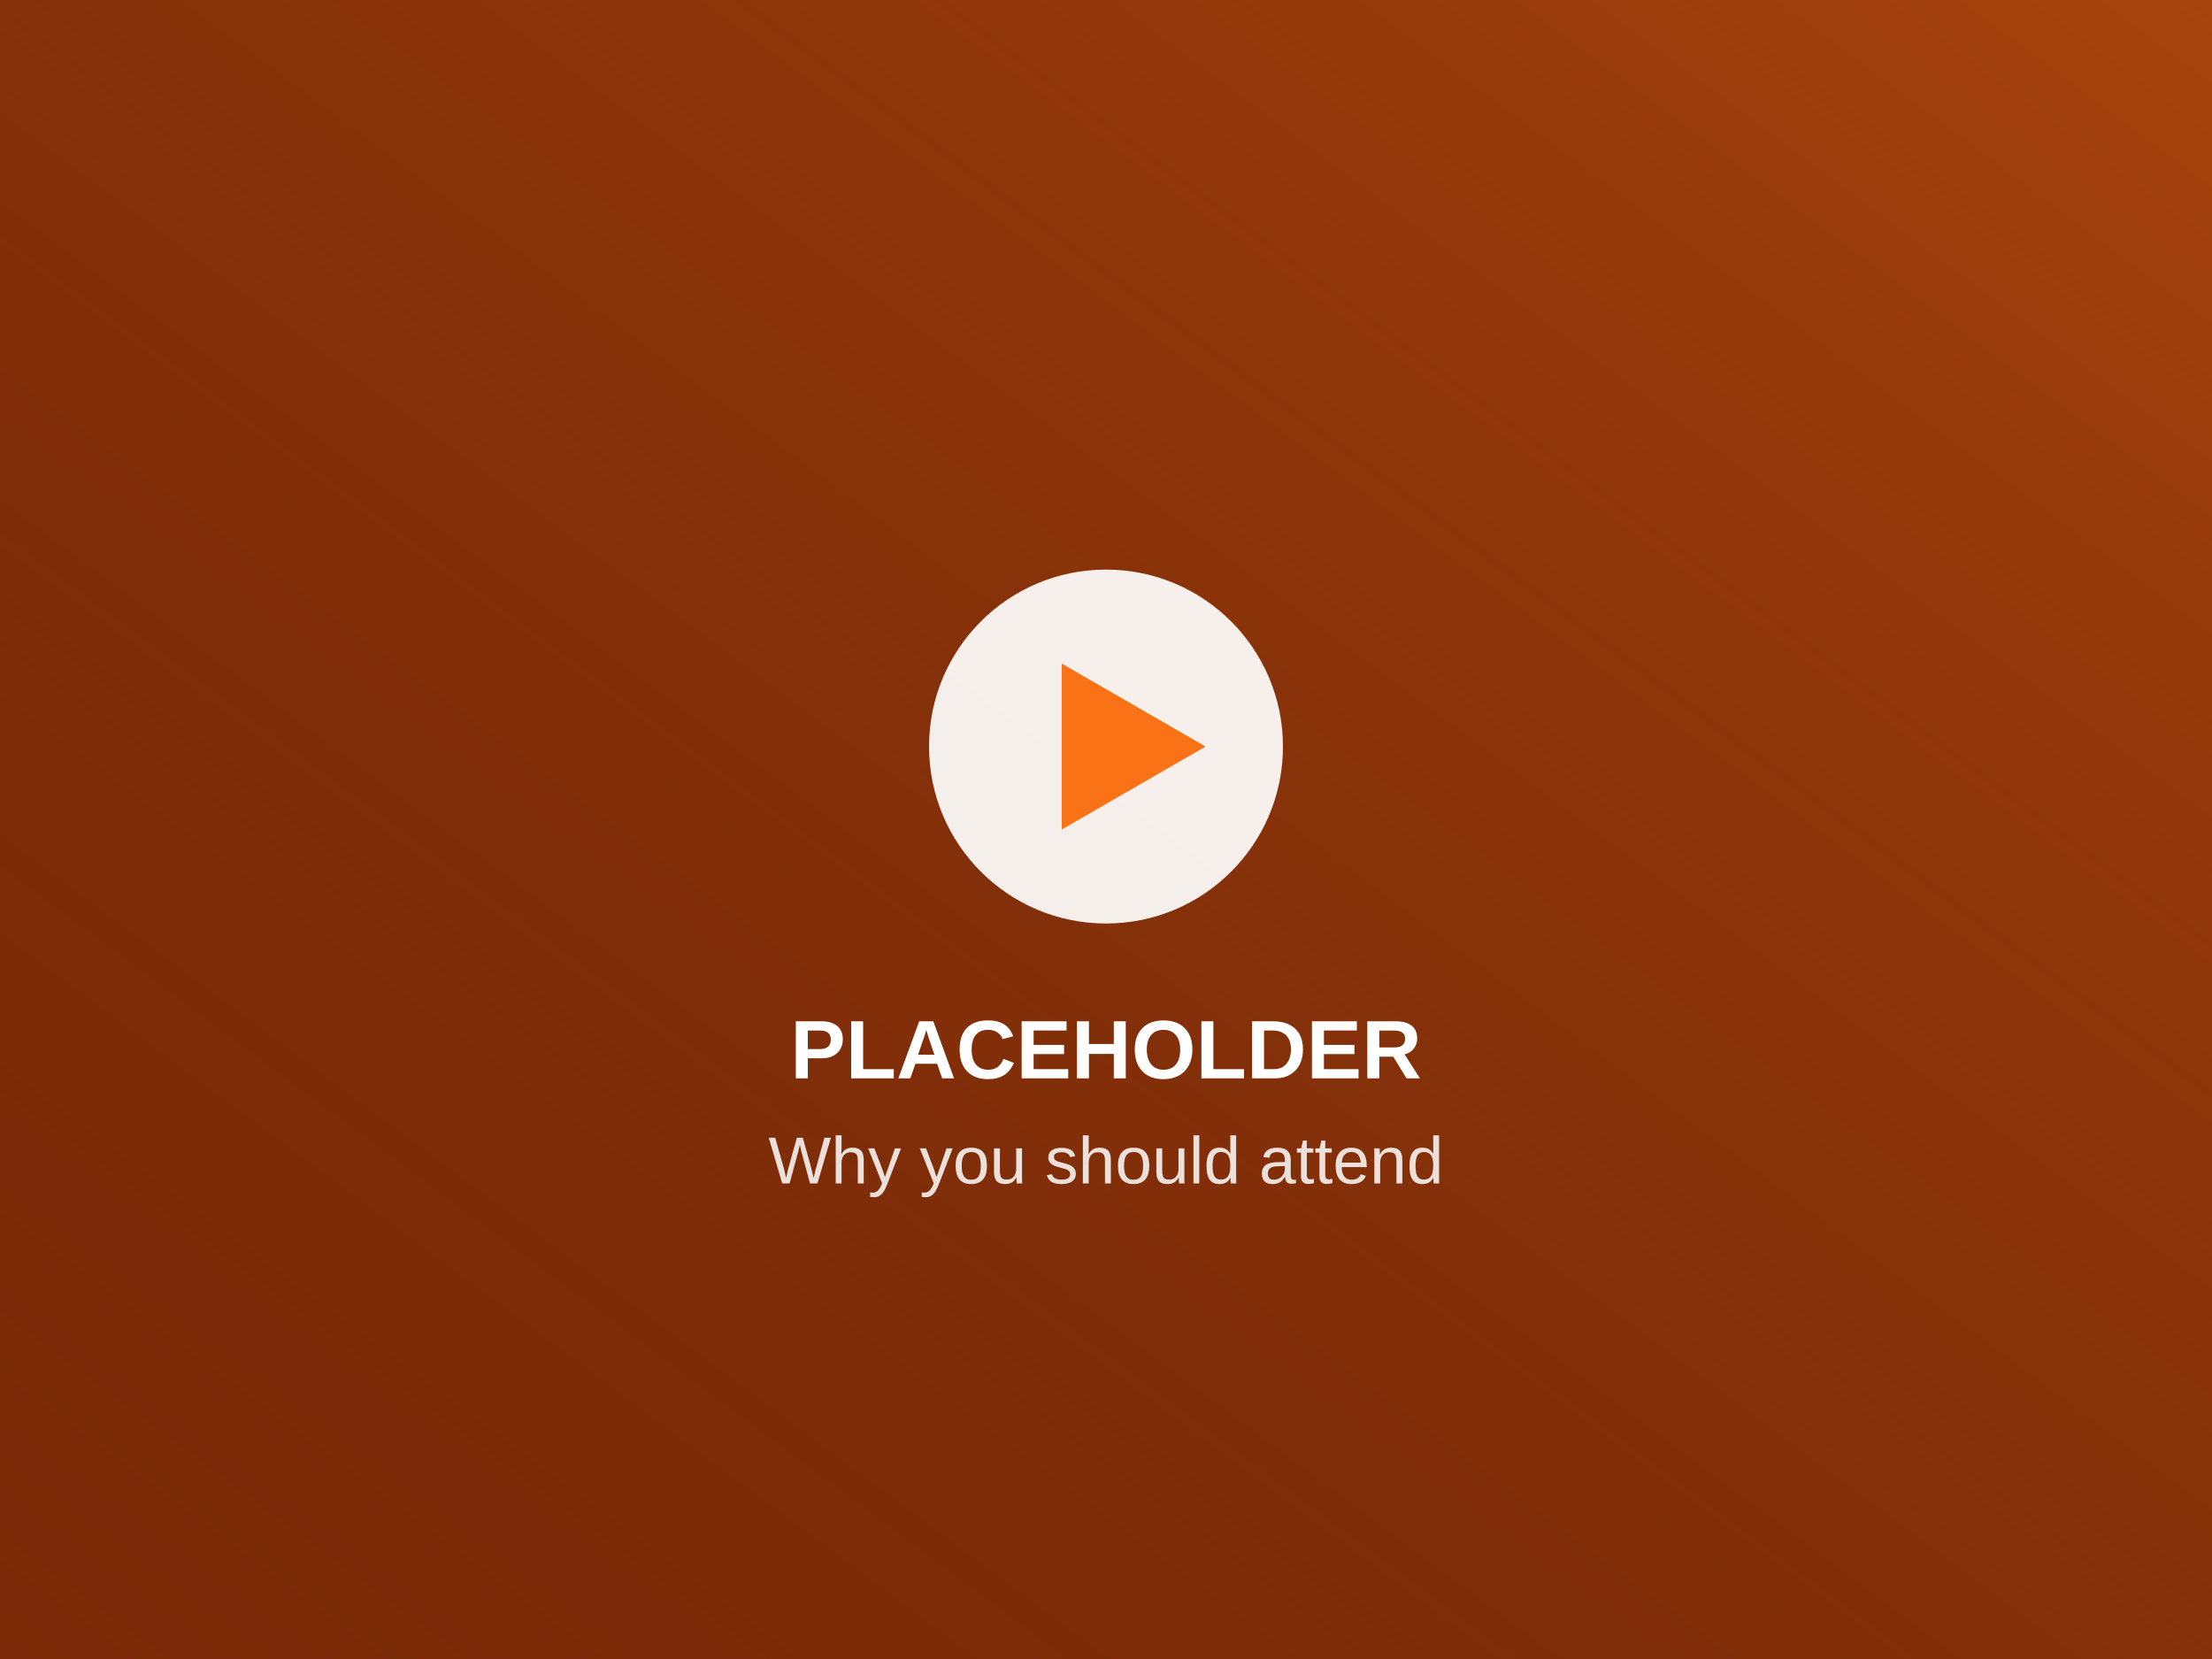
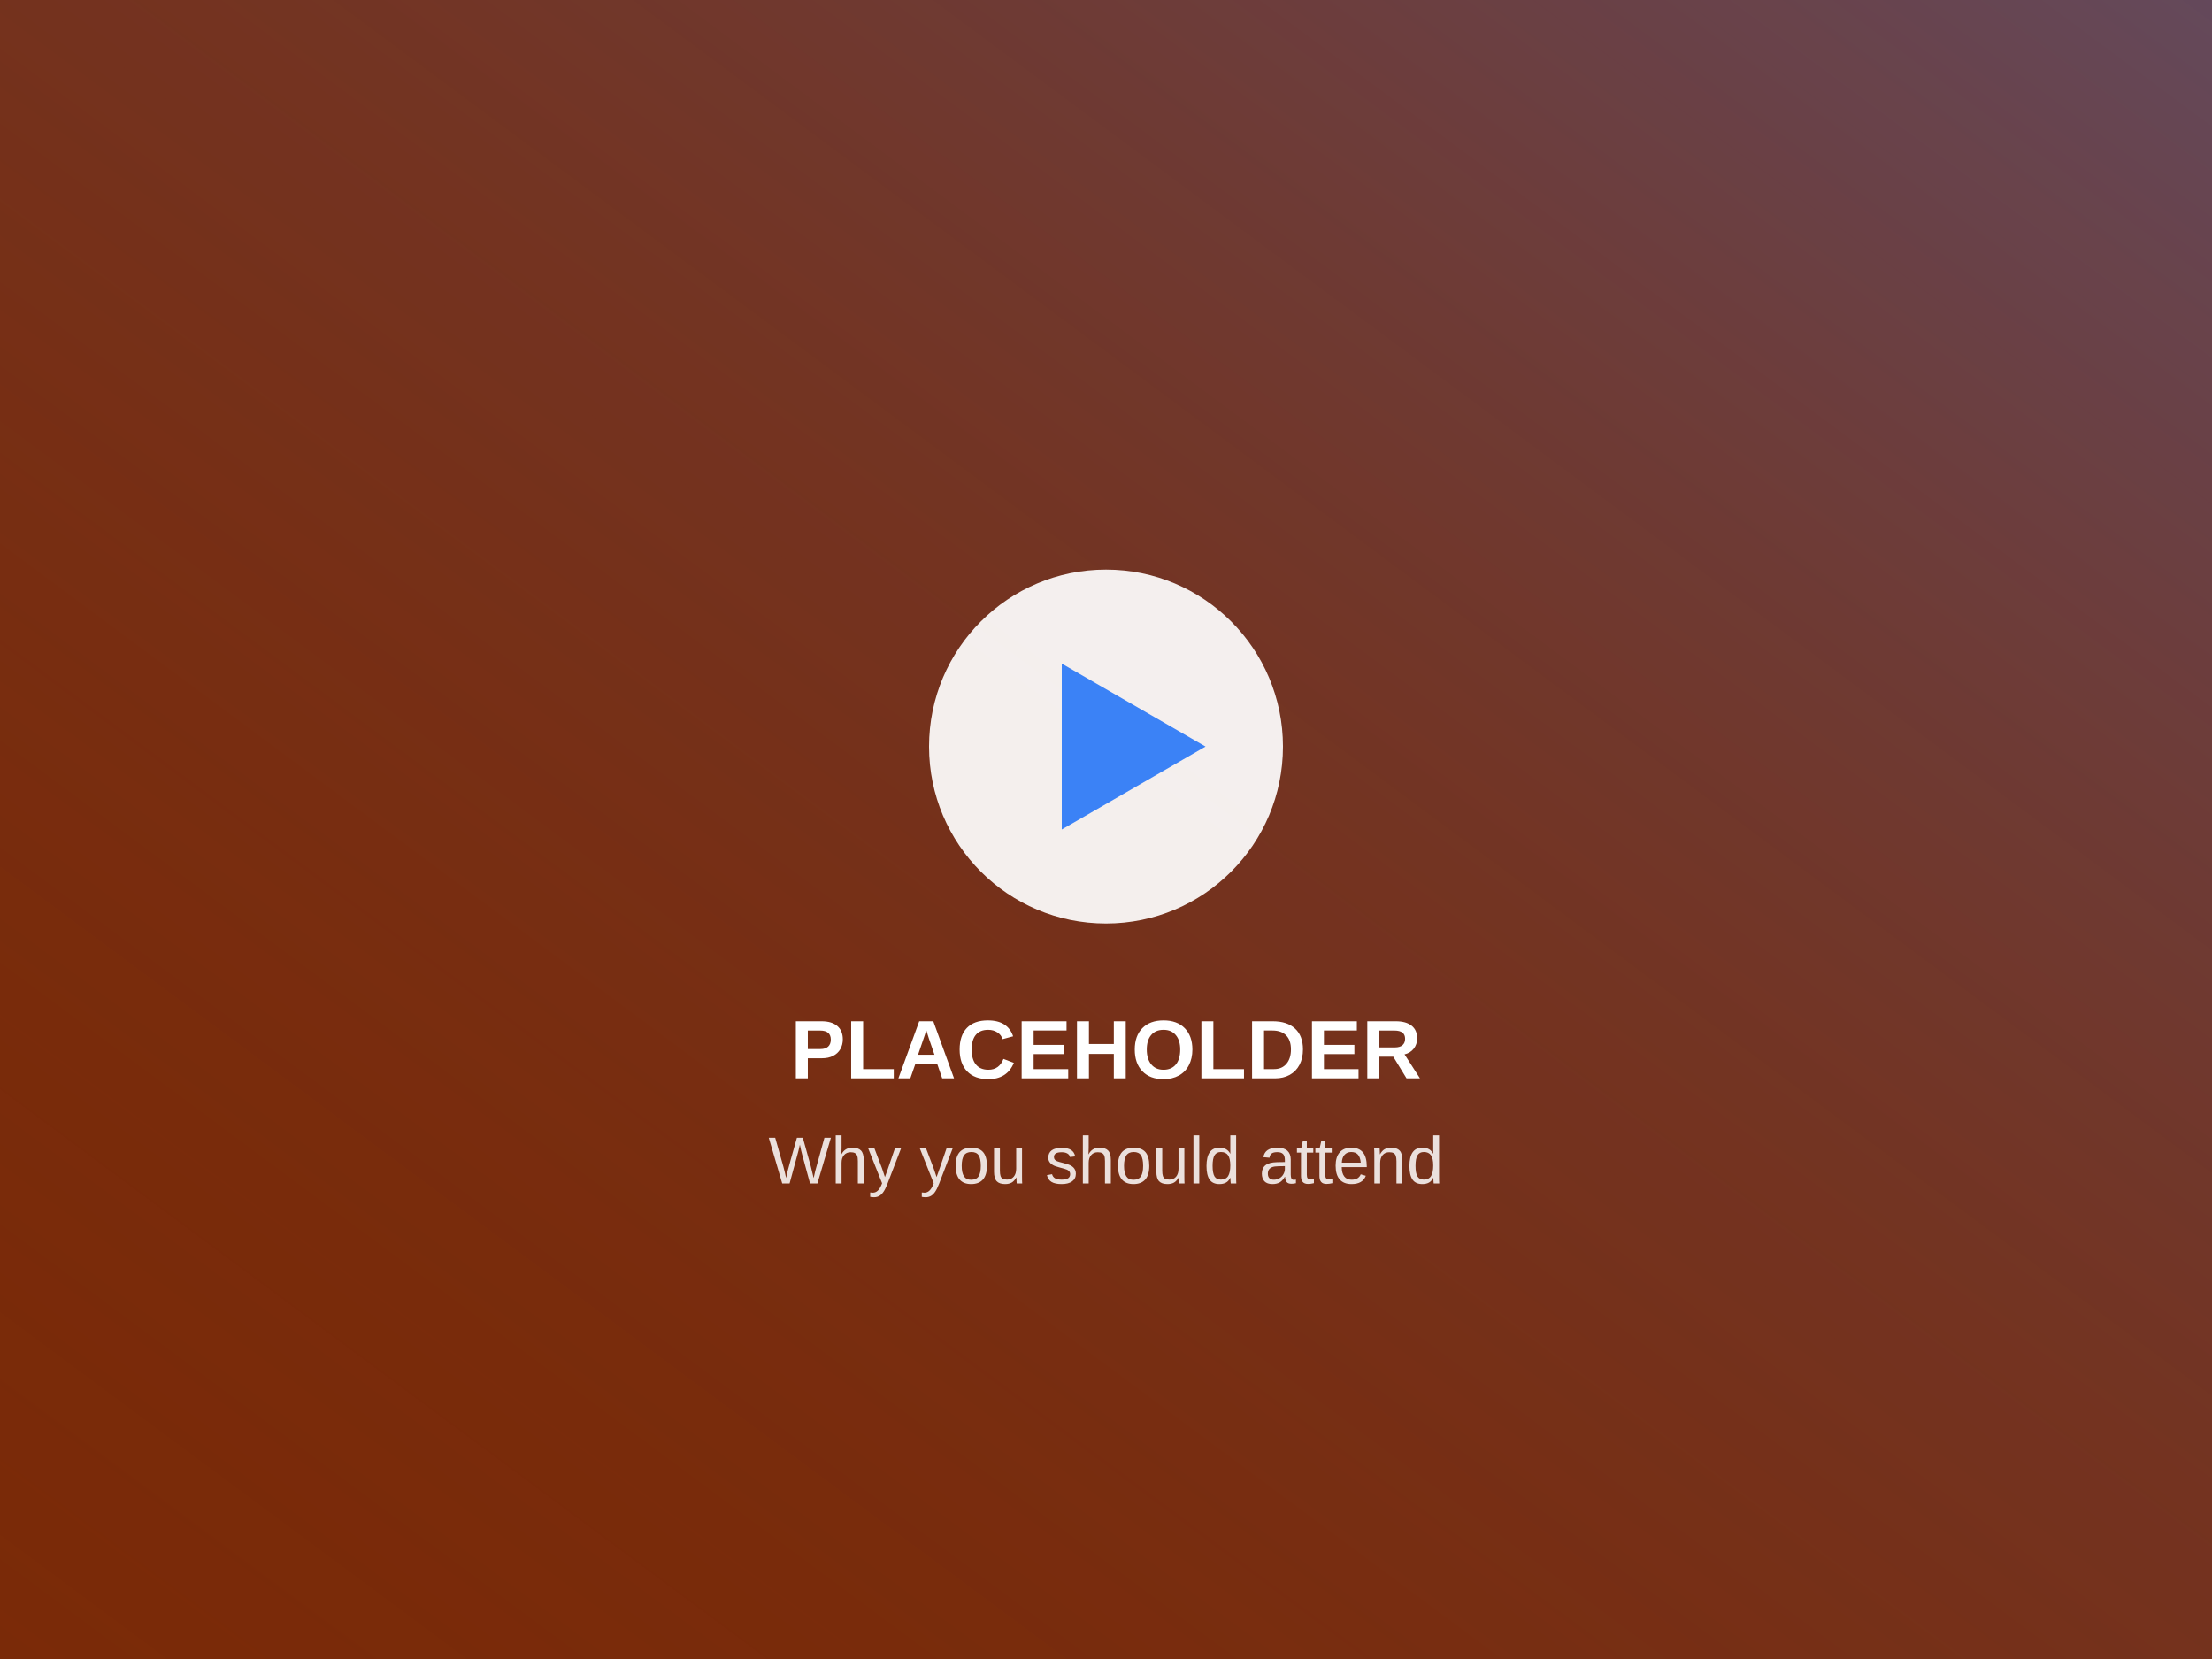
<svg xmlns="http://www.w3.org/2000/svg" viewBox="0 0 800 600" role="img" aria-label="Placeholder: why you should attend video">
  <rect width="800" height="600" fill="#7A2A08" />
  <rect width="800" height="600" fill="url(#gWhy)" />
  <defs>
    <linearGradient id="gWhy" x1="1" y1="0" x2="0" y2="1">
-       <stop offset="0" stop-color="#F97316" stop-opacity="0.35" />
+       <stop offset="0" stop-color="#3B82F6" stop-opacity="0.35" />
      <stop offset="1" stop-color="#7A2A08" stop-opacity="0" />
    </linearGradient>
  </defs>
  <circle cx="400" cy="270" r="64" fill="#FFFFFF" fill-opacity="0.92" />
-   <path d="M384 240l52 30-52 30z" fill="#F97316" />
+   <path d="M384 240l52 30-52 30z" fill="#3B82F6" />
  <text x="400" y="390" text-anchor="middle" font-family="Arial, sans-serif" font-size="30" font-weight="700" fill="#FFFFFF">PLACEHOLDER</text>
  <text x="400" y="428" text-anchor="middle" font-family="Arial, sans-serif" font-size="24" fill="#FFFFFF" fill-opacity="0.85">Why you should attend</text>
</svg>
